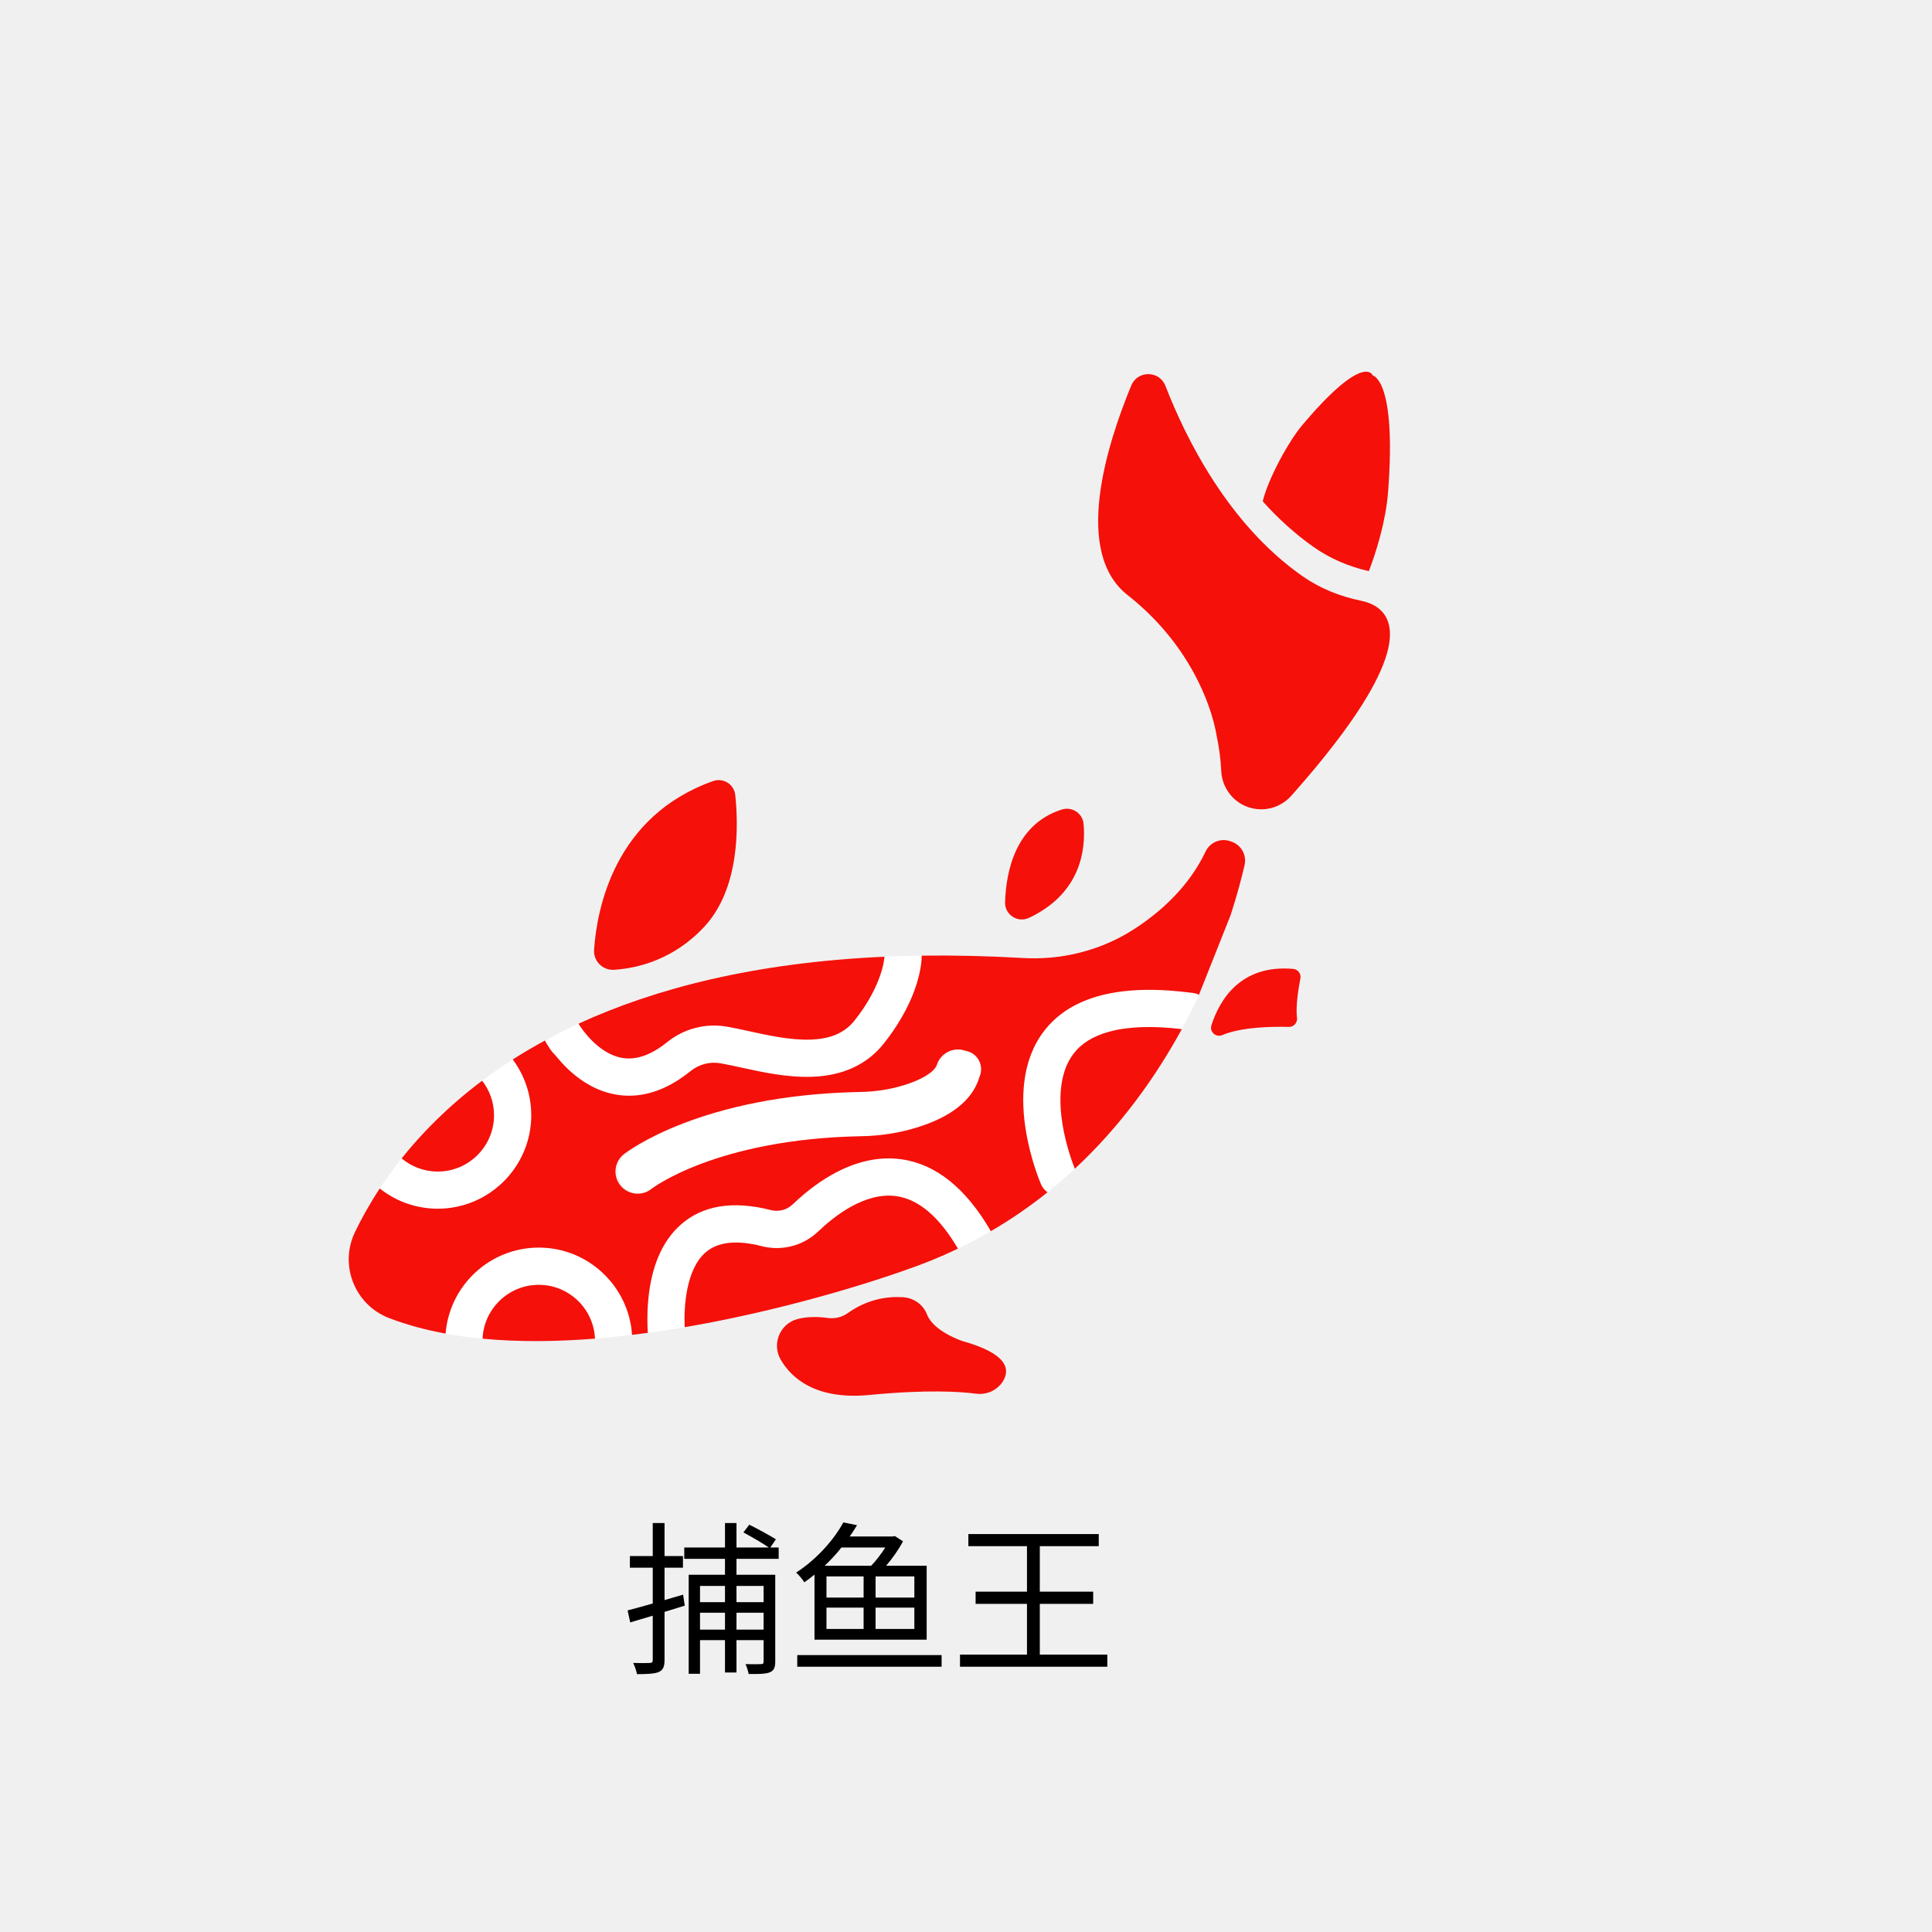
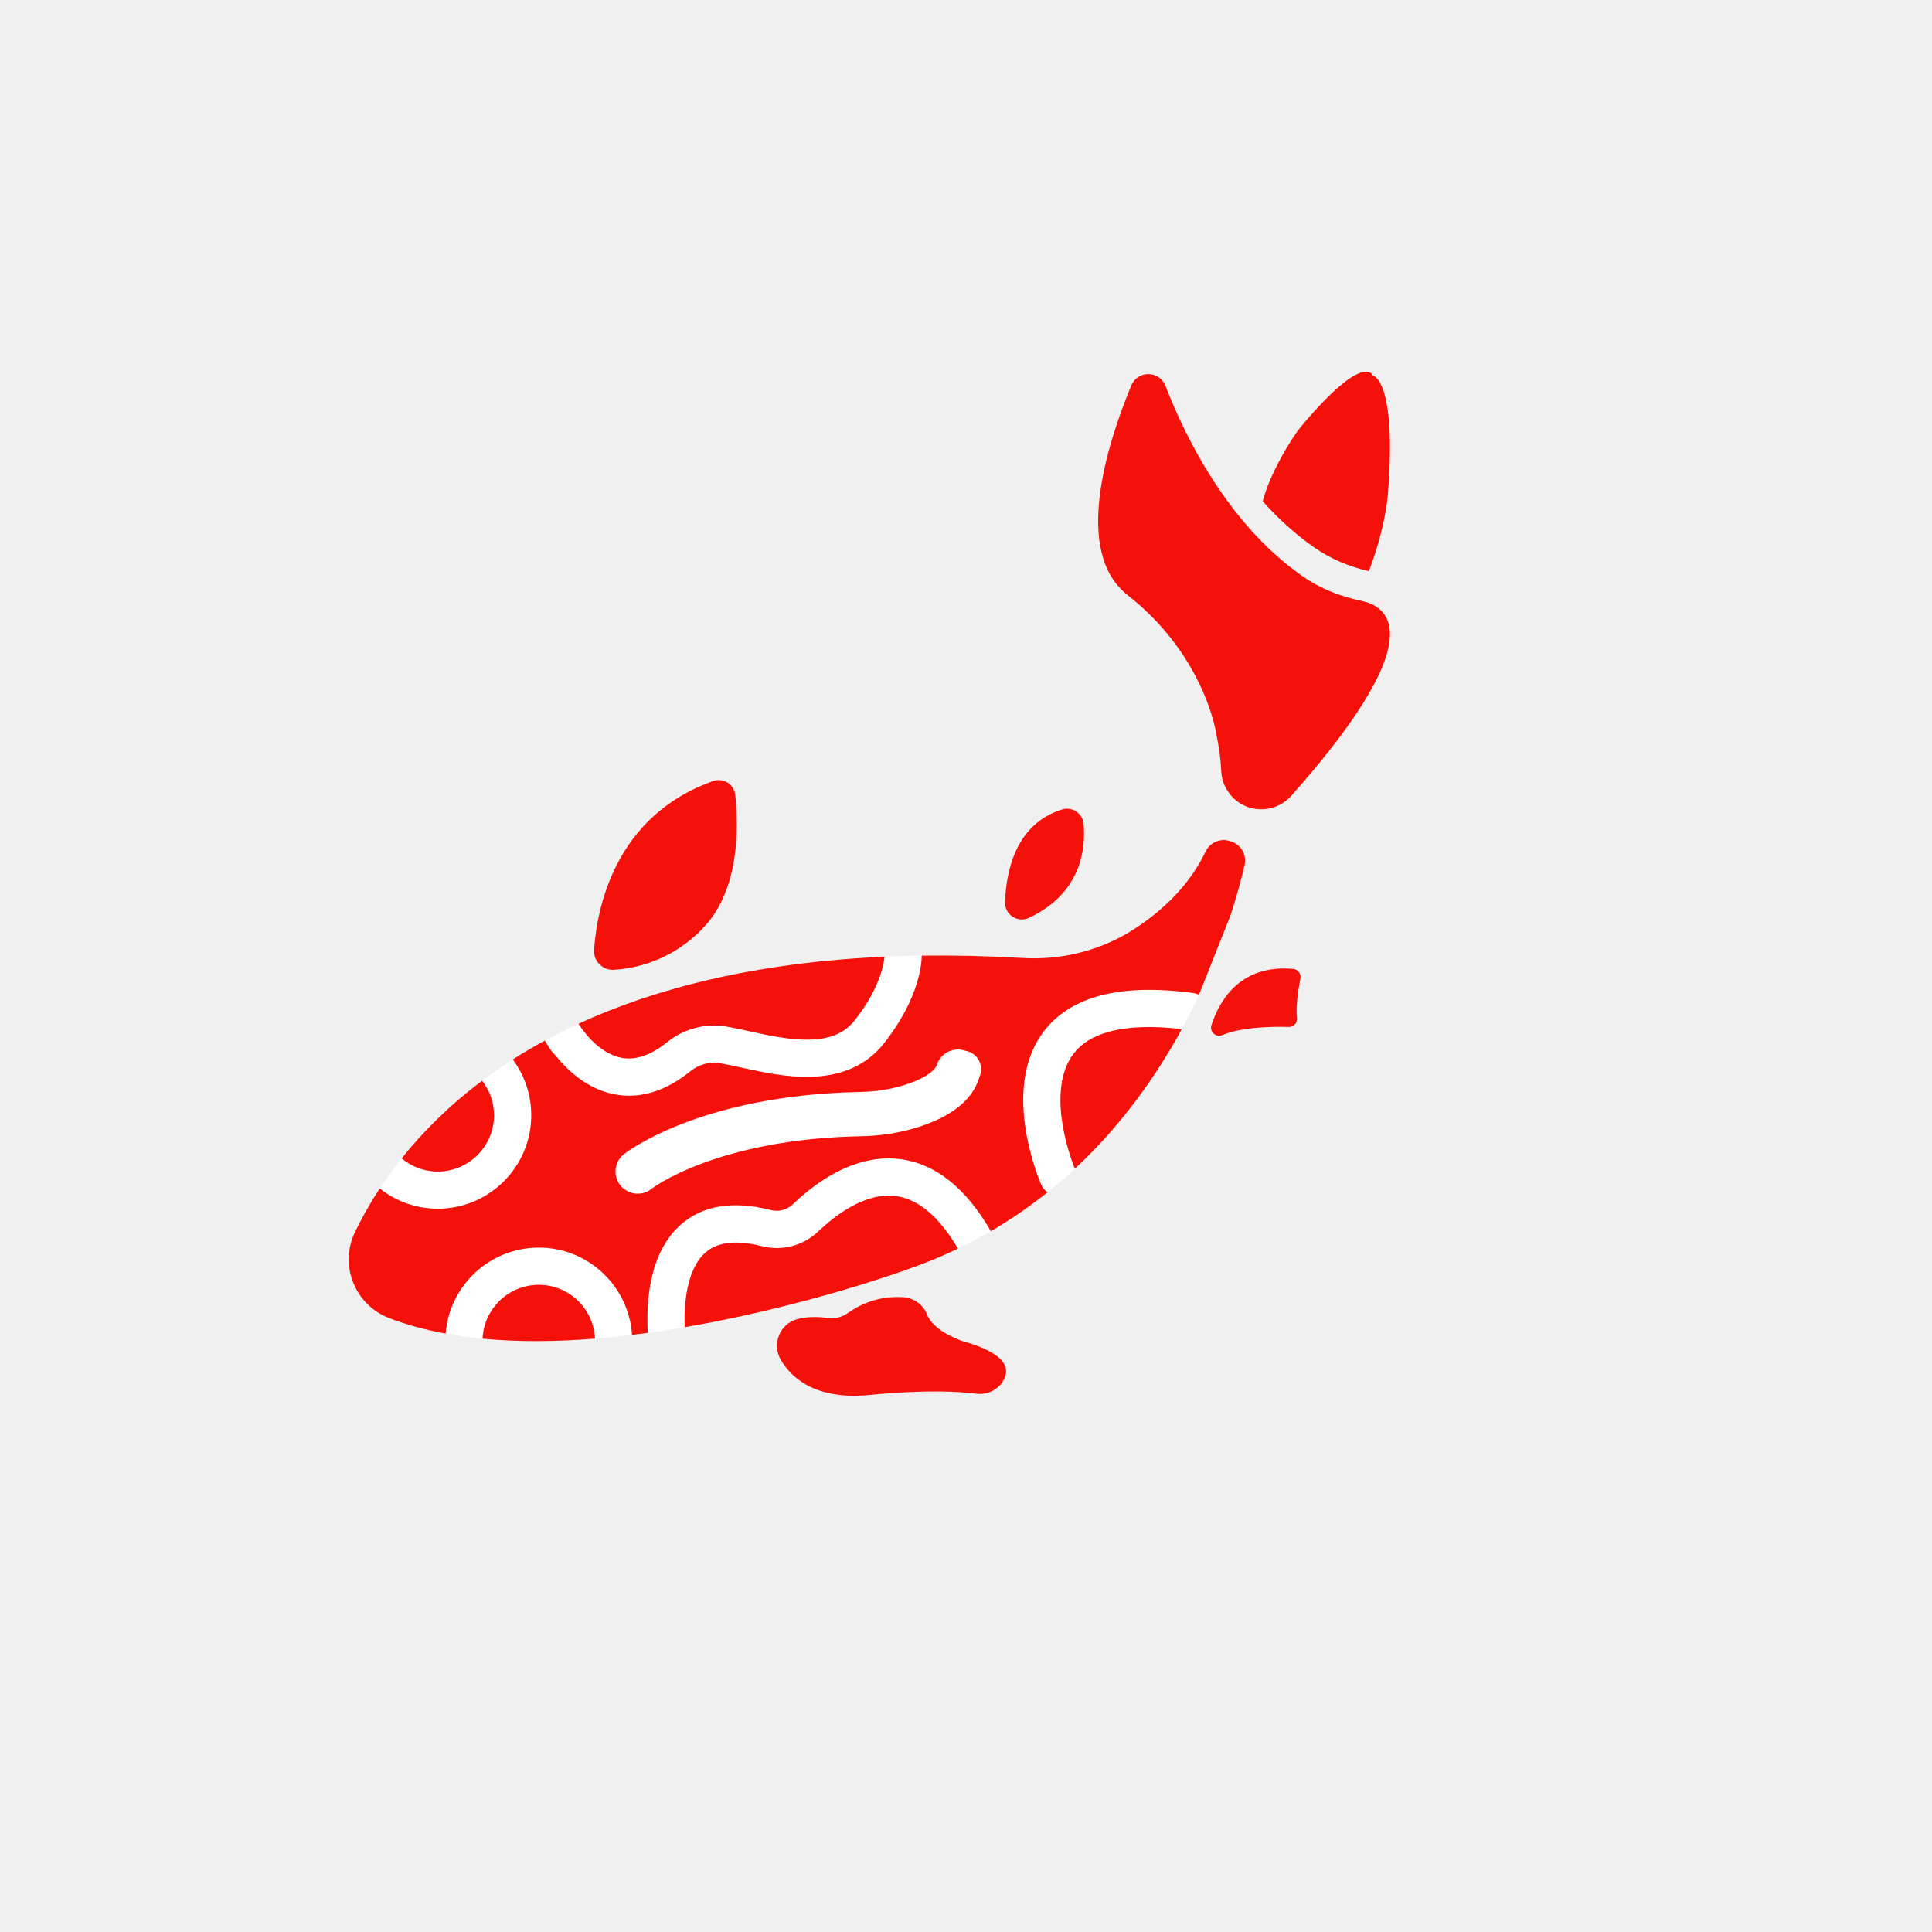
<svg xmlns="http://www.w3.org/2000/svg" version="1.1" id="Layer_1" x="0px" y="0px" viewBox="0 0 1000 1000" style="enable-background:new 0 0 1000 1000;" xml:space="preserve">
  <style type="text/css">
	.st0{fill:#FFFFFF;}
	.st1{fill:#F5100A;}
	.st2{font-family:'SourceHanSansCN-Light-GBpc-EUC-H';}
	.st3{font-size:85px;}
</style>
  <g>
    <g>
      <g>
        <path class="st0" d="M508.63,556.32c-0.08,0.24-0.15,0.47-0.24,0.71c-0.07,0.2-0.14,0.39-0.22,0.59c0.01,0.01,0,0.03-0.01,0.03     c-0.04,0.17-0.1,0.33-0.15,0.5c-3.69,11.46-14.57,20.03-32.34,25.48c-9.05,2.78-18.67,4.28-28.6,4.46     c-74.99,1.39-108.32,27.02-108.65,27.28c-2.1,1.66-4.6,2.46-7.1,2.46c-3.39,0-6.75-1.5-9.01-4.36c-3.92-4.97-3.08-12.18,1.9-16.1     c1.59-1.25,39.8-30.67,122.43-32.2c7.79-0.15,15.29-1.31,22.3-3.46c11.31-3.47,16.32-7.74,17.23-10.57     c1.94-6.03,8.39-9.34,14.43-7.41c0.15,0.04,0.29,0.1,0.44,0.15c0,0,0.01,0,0.01,0.01c0.22,0.04,0.45,0.08,0.68,0.14     c0.22,0.05,0.45,0.11,0.67,0.18C507.47,545.83,510.26,551.26,508.63,556.32z" />
      </g>
      <path class="st0" d="M457.52,540.04c-8.66,10.97-21.25,16.8-37.4,17.32c-12.72,0.41-25.44-2.36-36.66-4.82    c-3.84-0.84-7.46-1.63-10.62-2.18c-5.46-0.95-11.1,0.54-15.48,4.08c-10.46,8.46-21.1,12.71-31.74,12.71    c-2.57,0-5.12-0.24-7.68-0.74c-0.45-0.09-0.9-0.18-1.34-0.29c-1.45-0.32-2.85-0.73-4.22-1.2c-0.29-0.1-0.57-0.2-0.85-0.31    c-0.44-0.16-0.87-0.32-1.31-0.5c-0.39-0.16-0.78-0.32-1.17-0.49c-2.03-0.89-3.95-1.92-5.76-3.04c-0.18-0.11-0.36-0.22-0.53-0.32    c-2.26-1.43-4.34-2.99-6.25-4.61c-0.27-0.23-0.54-0.46-0.8-0.69c-0.2-0.17-0.4-0.35-0.6-0.54c-0.2-0.18-0.39-0.36-0.59-0.54    c-0.39-0.36-0.76-0.71-1.13-1.08c-0.31-0.3-0.62-0.61-0.92-0.91c-1.47-1.49-2.8-2.96-3.96-4.36c-0.22-0.25-0.43-0.51-0.63-0.76    c-0.06-0.08-0.13-0.15-0.18-0.22c-0.13-0.15-0.25-0.31-0.37-0.46l-0.02-0.02c-3.13-3.96-4.85-6.98-5.04-7.32l8.39-4.68l0.03-0.01    c2.84-1.43,5.75-2.82,8.72-4.19c1.73,2.78,10.13,15.33,22.27,17.63c7.31,1.38,15.24-1.32,23.57-8.05    c8.69-7.04,19.95-9.98,30.88-8.08c3.57,0.62,7.39,1.46,11.44,2.34c10.12,2.21,21.6,4.73,31.92,4.38    c10.5-0.34,17.78-3.52,22.91-10.01c13.91-17.6,15.25-31.06,15.37-32.88c6.29-0.28,12.71-0.47,19.27-0.56v0.07    C477.08,496.78,476.79,515.66,457.52,540.04z" />
      <g>
        <path class="st0" d="M512.86,637.27c-5.46,3.18-11.14,6.2-17.04,9.03c-9.6-16.39-20.32-25.53-31.87-27.16     c-16.22-2.29-32.21,10.38-40.3,18.13c-7.87,7.54-18.87,10.43-29.45,7.74c-13.09-3.34-22.9-2.2-29.18,3.38     c-9.76,8.69-11.13,27.37-10.64,38.56c-6.27,1.08-12.66,2.06-19.11,2.94c-0.25-4.13-0.39-10.21,0.23-16.95     c1.59-17.36,7.2-30.45,16.67-38.9c11.35-10.14,27.09-12.73,46.8-7.71c4.08,1.04,8.32-0.07,11.34-2.97     c7.36-7.05,15.03-12.67,22.78-16.69c11.44-5.92,22.73-8.15,33.55-6.61c17.81,2.52,33.33,14.99,46.12,37.06     C512.8,637.17,512.83,637.22,512.86,637.27z" />
      </g>
      <g>
        <path class="st0" d="M327.14,690.93c-6.36,0.77-12.77,1.42-19.19,1.94c-0.67-15.46-13.46-27.84-29.09-27.84     c-15.64,0-28.43,12.39-29.09,27.87c-6.52-0.62-12.9-1.49-19.14-2.63c1.97-24.87,22.85-44.51,48.23-44.51     C304.46,645.76,325.48,665.75,327.14,690.93z" />
      </g>
      <g>
        <path class="st0" d="M265.39,548.4c-5.61,3.59-10.89,7.25-15.85,10.99c3.86,4.94,6.17,11.15,6.17,17.88     c0,16.05-13.06,29.11-29.12,29.11c-7.11,0-13.63-2.56-18.69-6.82c-4.26,5.34-8.03,10.57-11.34,15.61     c8.25,6.55,18.7,10.47,30.03,10.47c26.68,0,48.39-21.71,48.39-48.38C274.97,566.46,271.41,556.46,265.39,548.4z" />
      </g>
      <g>
        <path class="st0" d="M620.59,514.85l-0.63,1.57c-0.09,0.23-0.18,0.45-0.29,0.68c-2.45,5.1-5.1,10.31-7.96,15.57     c-15.16-1.8-27.79-1.35-37.59,1.33c-8.32,2.28-14.38,6.04-18.52,11.49c-7.87,10.35-7.39,25.59-5.62,36.54     c1.85,11.39,5.5,20.76,6.36,22.9c-4.49,4.18-9.2,8.26-14.14,12.2c-1.42-0.98-2.61-2.37-3.34-4.07     c-0.22-0.5-5.29-12.27-7.82-27.45c-1.52-9.14-1.83-17.69-0.9-25.43c1.23-10.25,4.62-19.1,10.08-26.29     c13.9-18.34,40-25.02,77.58-19.87C618.79,514.16,619.72,514.44,620.59,514.85z" />
      </g>
    </g>
    <g>
      <path class="st1" d="M457.78,495.2c-0.11,1.83-1.46,15.29-15.37,32.89c-5.13,6.49-12.41,9.67-22.91,10.01    c-10.32,0.34-21.79-2.17-31.91-4.39c-4.05-0.89-7.87-1.72-11.44-2.34c-10.93-1.9-22.19,1.05-30.89,8.08    c-8.33,6.73-16.26,9.44-23.56,8.05c-12.14-2.3-20.55-14.85-22.28-17.63C338.94,511.68,390.54,498.2,457.78,495.2z" />
      <path class="st1" d="M637.44,435.64c-0.22-0.07-0.43-0.15-0.65-0.22c-4.96-1.76-10.48,0.54-12.75,5.28    c-0.59,1.22-1.2,2.43-1.83,3.61c-3.21,5.95-7.03,11.31-11.2,16.11c-7.3,8.4-15.7,15.12-23.84,20.39    c-7.6,4.93-15.82,8.68-24.41,11.22c-6.29,1.87-12.76,3.09-19.32,3.65c-4.66,0.39-9.36,0.46-14.07,0.18    c-18.35-1.06-35.77-1.45-52.3-1.22v0.07c0.03,2.07-0.26,20.95-19.53,45.32c-8.66,10.97-21.25,16.8-37.4,17.32    c-12.72,0.41-25.44-2.36-36.66-4.82c-3.84-0.84-7.46-1.63-10.62-2.18c-5.46-0.95-11.1,0.54-15.48,4.08    c-10.46,8.46-21.1,12.71-31.74,12.71c-2.57,0-5.12-0.24-7.68-0.74c-0.45-0.09-0.9-0.18-1.34-0.29c-1.45-0.32-2.85-0.73-4.22-1.2    c-0.29-0.1-0.57-0.2-0.85-0.31c-0.44-0.16-0.87-0.32-1.31-0.5c-0.39-0.16-0.78-0.32-1.17-0.49c-2.03-0.89-3.95-1.92-5.76-3.04    c-0.18-0.11-0.36-0.22-0.53-0.32c-2.26-1.43-4.34-2.99-6.25-4.61c-0.27-0.23-0.54-0.46-0.8-0.69c-0.2-0.17-0.4-0.35-0.6-0.54    c-0.2-0.18-0.39-0.36-0.59-0.54c-0.39-0.36-0.76-0.71-1.13-1.08c-0.31-0.3-0.62-0.61-0.92-0.91c-1.47-1.49-2.8-2.96-3.96-4.36    c-0.22-0.25-0.43-0.51-0.63-0.76c-0.06-0.08-0.13-0.15-0.18-0.22c-0.13-0.15-0.25-0.31-0.37-0.46l-0.02-0.02    c-1.45-1.36-2.63-2.92-3.59-4.62c-0.64-0.91-1.21-1.87-1.7-2.86c-5.85,3.18-11.39,6.45-16.64,9.8c6.02,8.06,9.58,18.06,9.58,28.87    c0,26.67-21.71,48.38-48.39,48.38c-11.33,0-21.78-3.92-30.03-10.47c-5.36,8.14-9.56,15.79-12.83,22.59    c-8.25,17.15-0.07,37.69,17.7,44.5c9.16,3.5,18.96,6.13,29.21,8.01c1.97-24.87,22.85-44.51,48.23-44.51    c25.6,0,46.62,19.99,48.28,45.17c2.73-0.32,5.44-0.68,8.14-1.04c-0.25-4.13-0.39-10.21,0.23-16.95    c1.59-17.36,7.2-30.45,16.67-38.9c11.35-10.14,27.09-12.73,46.8-7.71c4.08,1.04,8.32-0.07,11.34-2.97    c7.36-7.05,15.03-12.67,22.78-16.69c11.44-5.92,22.73-8.15,33.55-6.61c17.81,2.52,33.33,14.99,46.12,37.06    c0.03,0.05,0.05,0.1,0.08,0.15c10.57-6.15,20.33-12.92,29.34-20.13c-1.42-0.98-2.61-2.37-3.34-4.07    c-0.22-0.5-5.29-12.27-7.82-27.45c-1.52-9.14-1.83-17.69-0.9-25.43c1.23-10.25,4.62-19.1,10.08-26.29    c13.9-18.34,40-25.02,77.58-19.87c0.99,0.13,1.93,0.42,2.8,0.83l16.31-41.06c0.09-0.22,0.17-0.45,0.24-0.68    c3.27-10.17,5.53-18.83,7.03-25.29C645.38,442.64,642.49,437.34,637.44,435.64z M507.35,556.34c-0.08,0.24-0.15,0.47-0.24,0.71    c-0.07,0.2-0.14,0.39-0.22,0.59c0.01,0.01,0,0.03-0.01,0.03c-0.04,0.17-0.1,0.33-0.15,0.5c-3.69,11.46-14.57,20.03-32.34,25.48    c-9.05,2.78-18.67,4.28-28.6,4.46c-74.99,1.39-108.32,27.02-108.65,27.28c-2.1,1.66-4.6,2.46-7.1,2.46c-3.39,0-6.75-1.5-9.01-4.36    c-3.92-4.97-3.08-12.18,1.9-16.1c1.59-1.25,39.8-30.67,122.43-32.2c7.79-0.15,15.29-1.31,22.3-3.46    c11.31-3.47,16.32-7.74,17.23-10.57c1.94-6.03,8.39-9.34,14.43-7.41c0.15,0.04,0.29,0.1,0.44,0.15c0,0,0.01,0,0.01,0.01    c0.22,0.04,0.45,0.08,0.68,0.14c0.22,0.05,0.45,0.11,0.67,0.18C506.19,545.85,508.98,551.28,507.35,556.34z" />
      <path class="st1" d="M255.7,577.27c0,16.05-13.06,29.12-29.12,29.12c-7.11,0-13.63-2.56-18.69-6.81    c10.55-13.22,24.16-27.05,41.65-40.19C253.4,564.32,255.7,570.53,255.7,577.27z" />
      <path class="st1" d="M307.95,692.87c-19.64,1.57-39.4,1.82-58.17,0.03c0.65-15.48,13.45-27.87,29.09-27.87    C294.49,665.03,307.28,677.4,307.95,692.87z" />
      <path class="st1" d="M495.82,646.3c-8.83,4.24-18.16,8.06-28.02,11.39c0,0-51.2,18.64-113.41,29.26    c-0.49-11.19,0.88-29.87,10.65-38.56c6.27-5.58,16.09-6.72,29.18-3.38c10.57,2.69,21.58-0.2,29.44-7.74    c8.09-7.76,24.09-20.43,40.3-18.14C475.5,620.76,486.22,629.9,495.82,646.3z" />
      <path class="st1" d="M611.7,532.67c-13.25,24.28-31.21,49.79-55.36,72.26c-0.87-2.14-4.51-11.5-6.37-22.9    c-1.78-10.96-2.25-26.19,5.62-36.54c4.15-5.45,10.2-9.21,18.52-11.49C583.92,531.32,596.55,530.88,611.7,532.67z" />
      <path class="st1" d="M698.71,374.23c-4.83,6.87-10.66,14.47-17.64,22.89c-3.85,4.65-8.06,9.55-12.63,14.7    c-3.92,4.42-9.52,7.05-15.42,7.07c-0.04,0-0.08,0-0.12,0c-0.26,0-0.51,0-0.77-0.01c-10.81-0.28-19.53-9.02-20.02-19.82    c-0.27-5.95-1.08-12.23-2.5-18.86c-0.06-0.28-0.11-0.56-0.16-0.85c-0.12-0.73-0.46-2.53-1.14-5.16    c-1.2-4.65-3.49-11.92-7.63-20.49c-6.61-13.68-17.94-30.69-37.1-45.74c-28.15-22.12-10.9-77.32,1.96-108.42    c3.29-7.95,14.58-7.83,17.69,0.19c10.39,26.81,32.37,71.48,70.82,98.42c9.11,6.38,19.52,10.57,30.42,12.79    C716.7,313.45,733.46,324.84,698.71,374.23z" />
      <path class="st1" d="M307.49,491.61c1.44-21.06,10.44-69.16,61.61-87.33c5.25-1.86,10.87,1.65,11.46,7.19    c1.72,16.28,2.29,48.33-15.85,68.02c-16.17,17.55-35.31,21.73-46.89,22.47C311.96,502.33,307.09,497.47,307.49,491.61z" />
      <path class="st1" d="M412.7,682.76c-9.09,2.45-13.31,12.91-8.58,21.05c5.29,9.09,17.66,20.94,45.85,18.22    c29.75-2.87,47.01-1.74,55.2-0.66c5.53,0.72,11.06-1.74,13.99-6.49c3.62-5.89,2.72-14.14-20.98-20.74c0,0-14.94-4.89-18.36-13.76    c-1.98-5.14-6.88-8.59-12.38-8.94c-7.72-0.5-18.2,0.79-28.61,8.2c-2.96,2.11-6.62,3.04-10.22,2.55    C424.31,681.61,418.21,681.27,412.7,682.76z" />
      <path class="st1" d="M520.23,467.01c0.46-15.36,5.1-40.36,29.42-48.01c5.25-1.65,10.72,1.96,11.21,7.45    c1.15,12.88-1.13,35.87-28.29,48.64C526.73,477.83,520.04,473.46,520.23,467.01z" />
      <path class="st1" d="M627.04,530.65c4.18-12.98,14.98-31.55,42.3-29.15c2.46,0.22,4.2,2.51,3.74,4.94    c-1.04,5.39-2.5,14.57-1.76,20.34c0.33,2.55-1.66,4.82-4.23,4.75c-8.94-0.24-24.56,0.05-34.43,4.23    C629.36,537.16,625.94,534.06,627.04,530.65z" />
      <path class="st1" d="M718.45,254.87c-1.17,15.03-6.27,31.3-9.94,40.76c-10.16-2.32-19.85-6.38-28.39-12.36    c-9.91-6.94-18.73-15.07-26.53-23.76c2.71-11.62,13.49-31.22,20.43-39.44c32.26-38.2,36.51-25.72,36.51-25.72    S722.98,196.3,718.45,254.87z" />
    </g>
  </g>
-   <text transform="matrix(1 0 0 1 322.4694 859.7275)" class="st2 st3">捕鱼王</text>
</svg>
